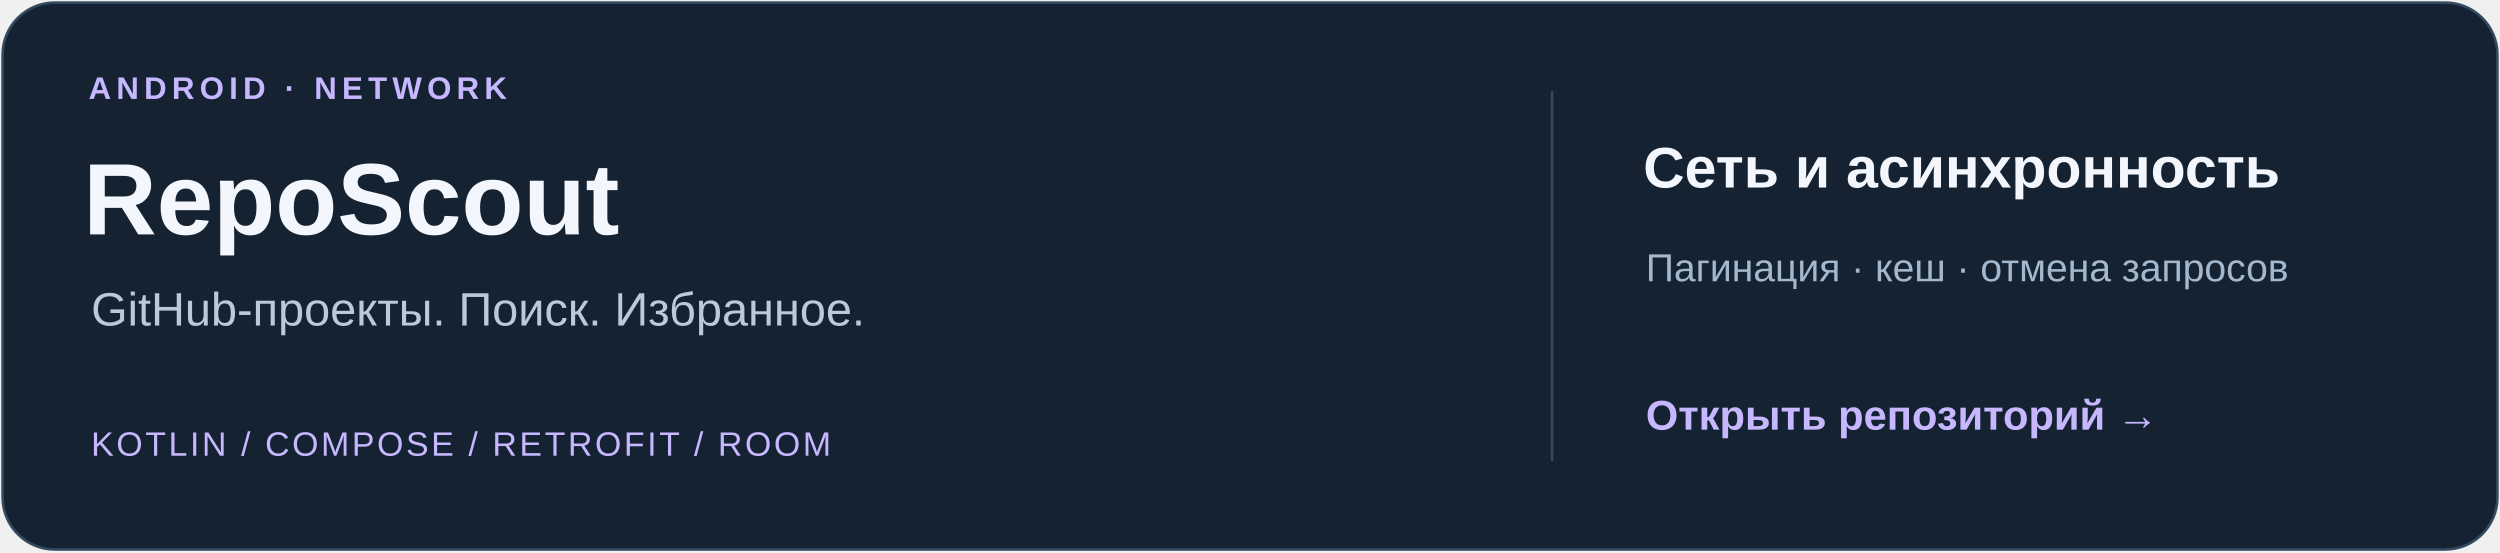
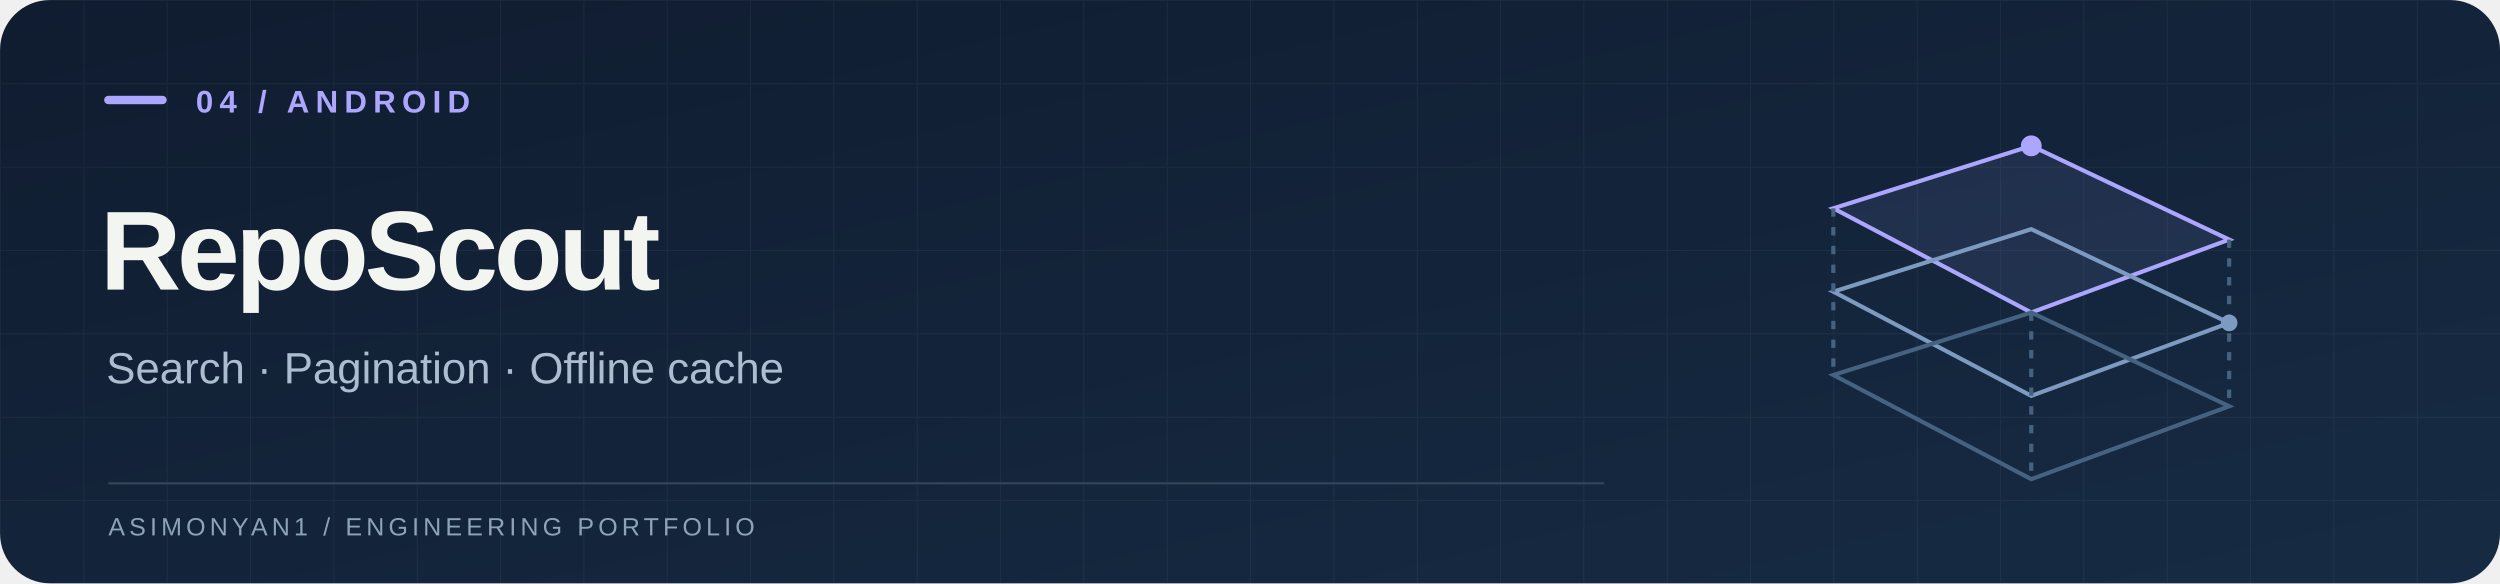
- <svg xmlns="http://www.w3.org/2000/svg" width="960" height="212" viewBox="0 0 960 212" role="img" aria-labelledby="title desc">
-   <rect x="1" y="1" width="958" height="210" rx="20" fill="#142232" stroke="#34495F" />
-   <g font-family="Segoe UI,Arial,sans-serif">
-     <text x="34" y="38" font-size="12" letter-spacing="2" font-weight="700" fill="#C7B7FF">ANDROID · NETWORK</text>
-     <text x="32" y="90" font-size="39" font-weight="700" fill="#F3F6FC">RepoScout</text>
-     <text x="35" y="125" font-size="18" fill="#BBC9D9">GitHub-проекты. Поиск. Избранное.</text>
-     <text x="35" y="175" font-size="13" letter-spacing="1" fill="#C7B7FF">KOTLIN / COMPOSE / RETROFIT / ROOM</text>
-     <path d="M596 35V177" stroke="#34495F" />
-     <text x="631" y="72" font-size="22" font-weight="600" fill="#F3F6FC">Сеть и асинхронность</text>
-     <text x="632" y="108" font-size="15" fill="#A3B8CC">Пагинация · кеш · отмена запросов</text>
-     <text x="632" y="165" font-size="16" font-weight="600" fill="#C7B7FF">Открыть репозиторий →</text>
+ <svg xmlns="http://www.w3.org/2000/svg" width="1200" height="280" viewBox="0 0 1200 280" role="img" aria-label="RepoScout — Search · Pagination · Offline cache">
+   <defs>
+     <pattern id="grid" width="40" height="40" patternUnits="userSpaceOnUse">
+       <path d="M40 0H0V40" fill="none" stroke="#fff" stroke-opacity=".045" />
+     </pattern>
+     <linearGradient id="bg" x2="1" y2="1">
+       <stop stop-color="#101c30" />
+       <stop offset="1" stop-color="#162b43" />
+     </linearGradient>
+   </defs>
+   <rect width="1200" height="280" rx="24" fill="url(#bg)" />
+   <rect width="1200" height="280" rx="24" fill="url(#grid)" />
+   <rect x="50" y="46" width="30" height="4" rx="2" fill="#ada6ff" />
+   <text x="94" y="54" fill="#ada6ff" font-family="Arial,sans-serif" font-size="15" font-weight="700" letter-spacing="3">04 / ANDROID</text>
+   <text x="48" y="139" fill="#f3f5f0" font-family="Arial,sans-serif" font-size="54" font-weight="700" letter-spacing="-2">RepoScout</text>
+   <text x="51" y="184" fill="#acbdd0" font-family="Arial,sans-serif" font-size="21">Search · Pagination · Offline cache</text>
+   <path d="M52 232H770" stroke="#34465b" />
+   <text x="52" y="257" fill="#8da3b8" font-family="Arial,sans-serif" font-size="12" letter-spacing="2">ASIMONYAN1  /  ENGINEERING PORTFOLIO</text>
+   <g transform="translate(880 70.0)" fill="none" stroke-width="2">
+     <path d="M0 30L95 0L190 45L95 80Z" stroke="#ada6ff" fill="#ada6ff" fill-opacity=".09" />
+     <path d="M0 70L95 40L190 85L95 120Z" stroke="#7d9bc1" />
+     <path d="M0 110L95 80L190 125L95 160Z" stroke="#456281" />
+     <path d="M0 30V110M190 45V125M95 80V160" stroke="#456281" stroke-dasharray="4 5" />
+     <circle cx="95" cy="0" r="5" fill="#ada6ff" stroke="none" />
+     <circle cx="190" cy="85" r="4" fill="#7d9bc1" stroke="none" />
  </g>
</svg>
